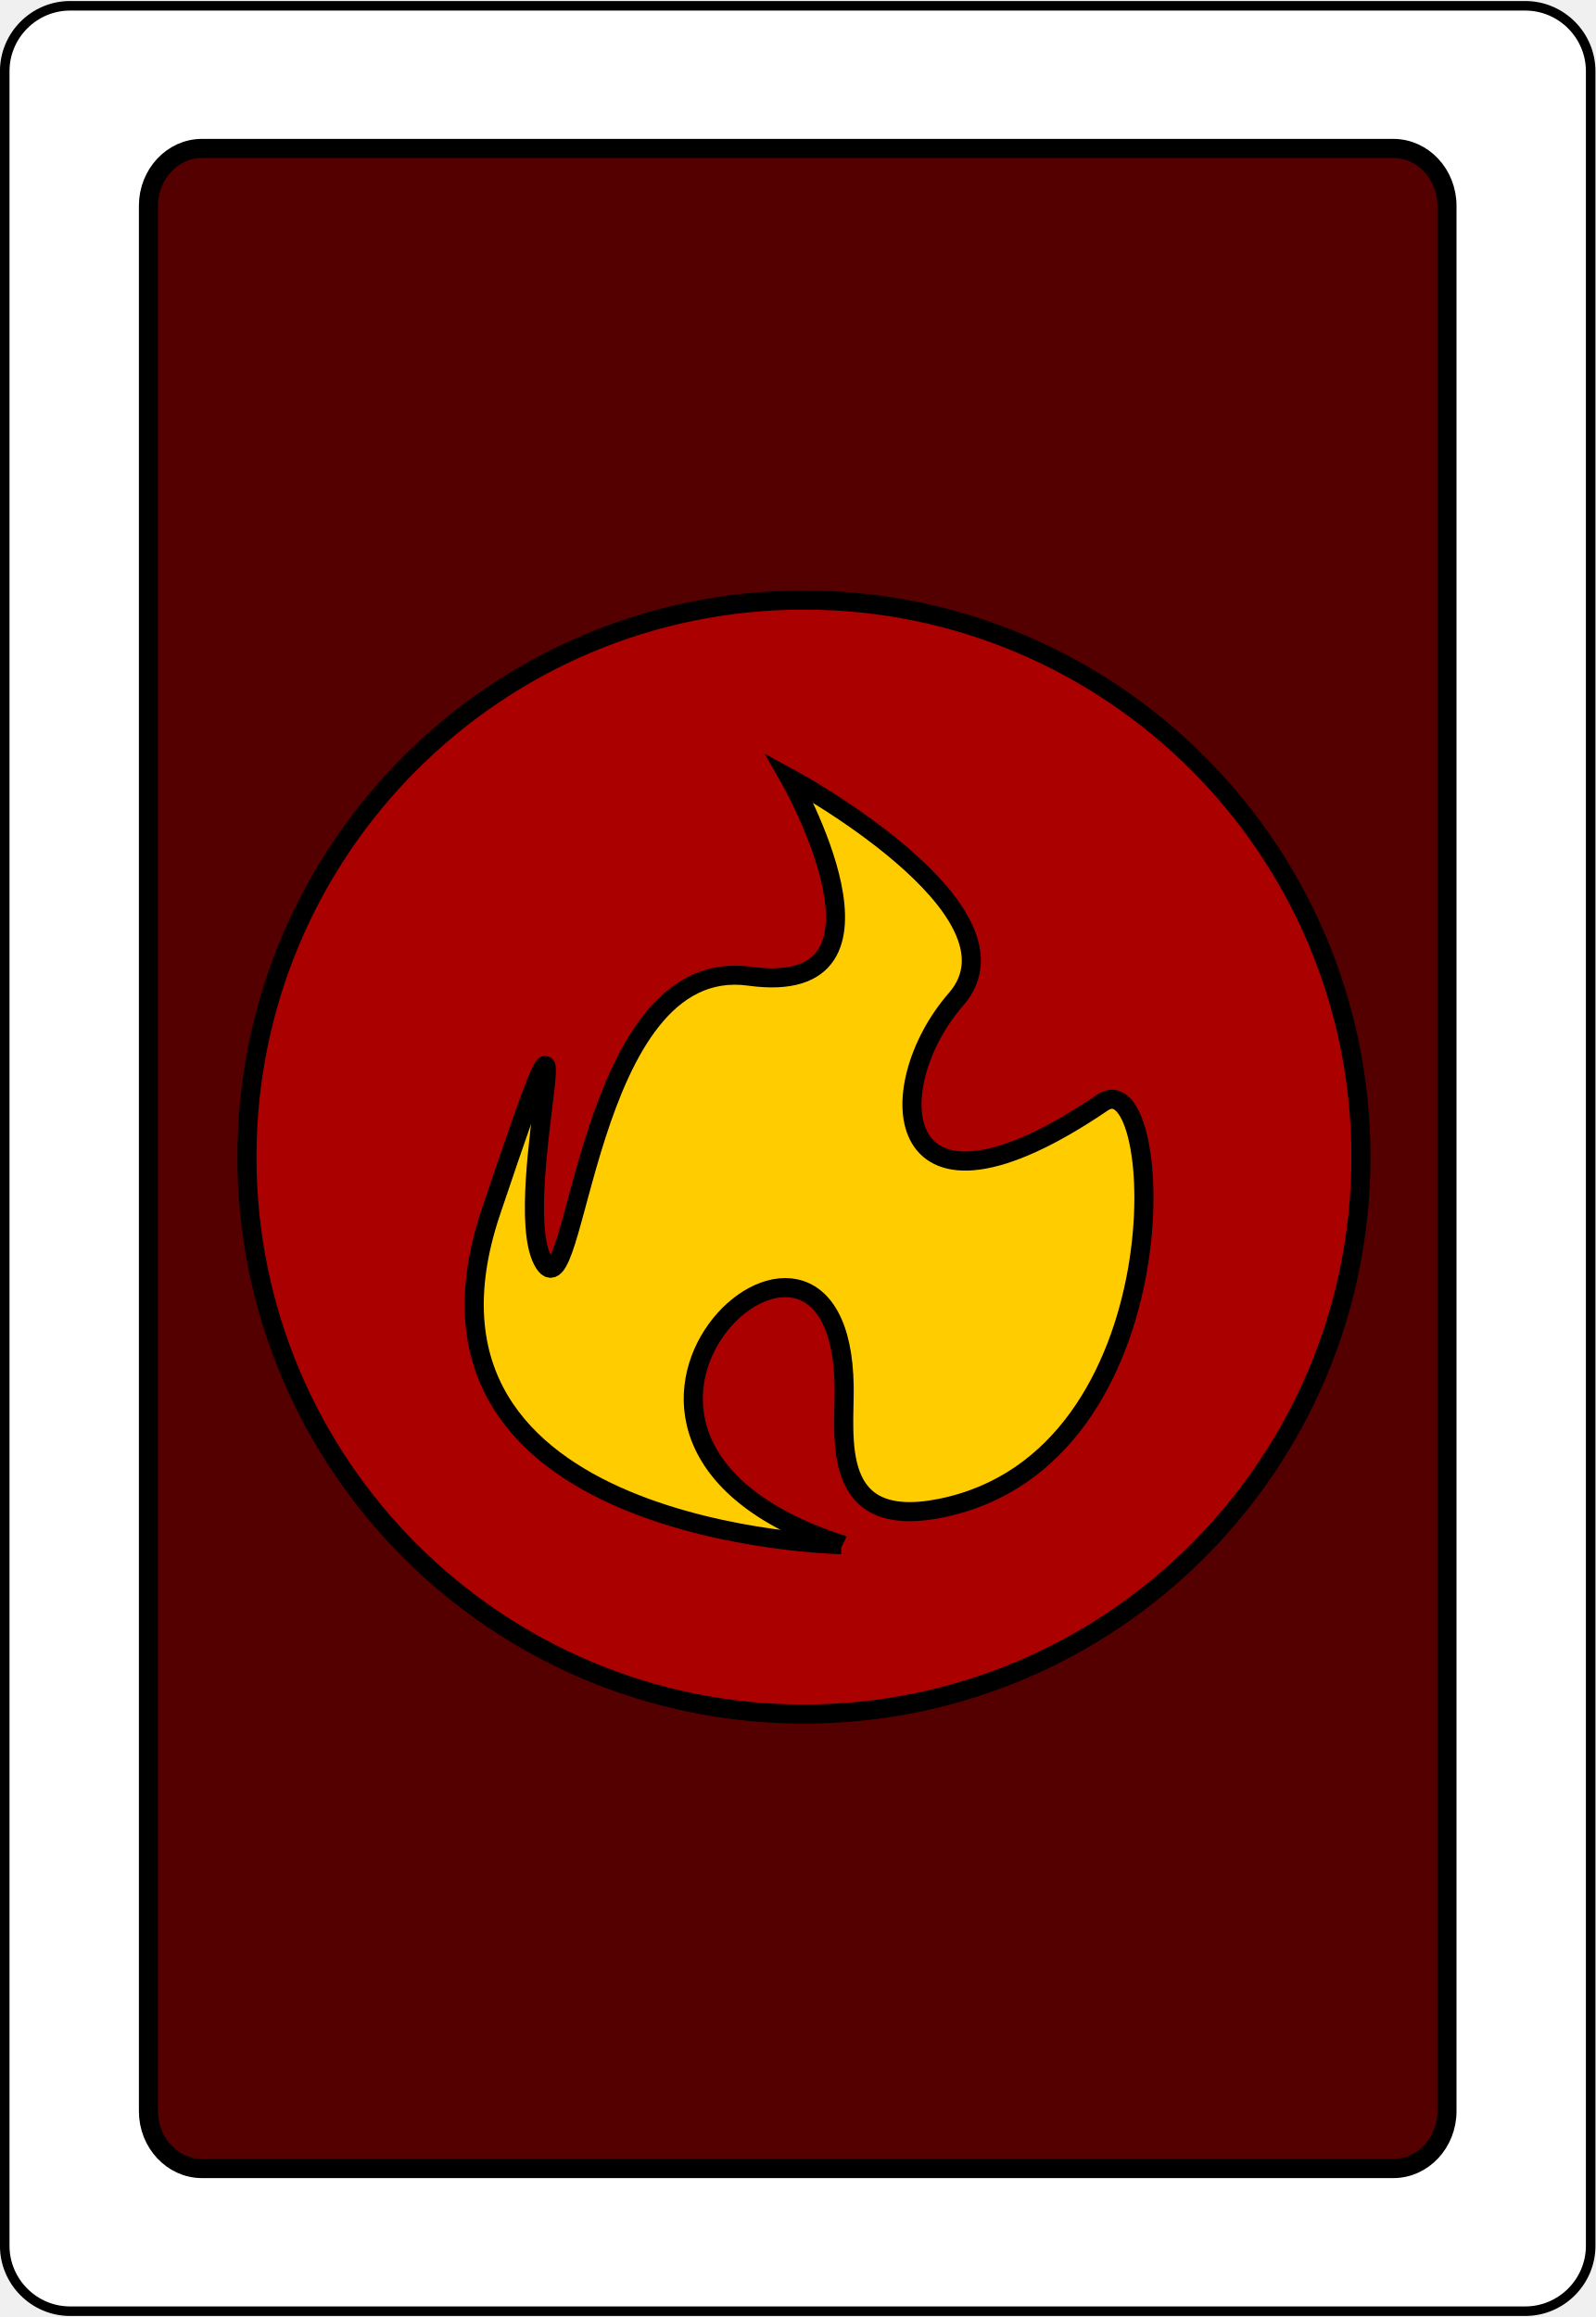
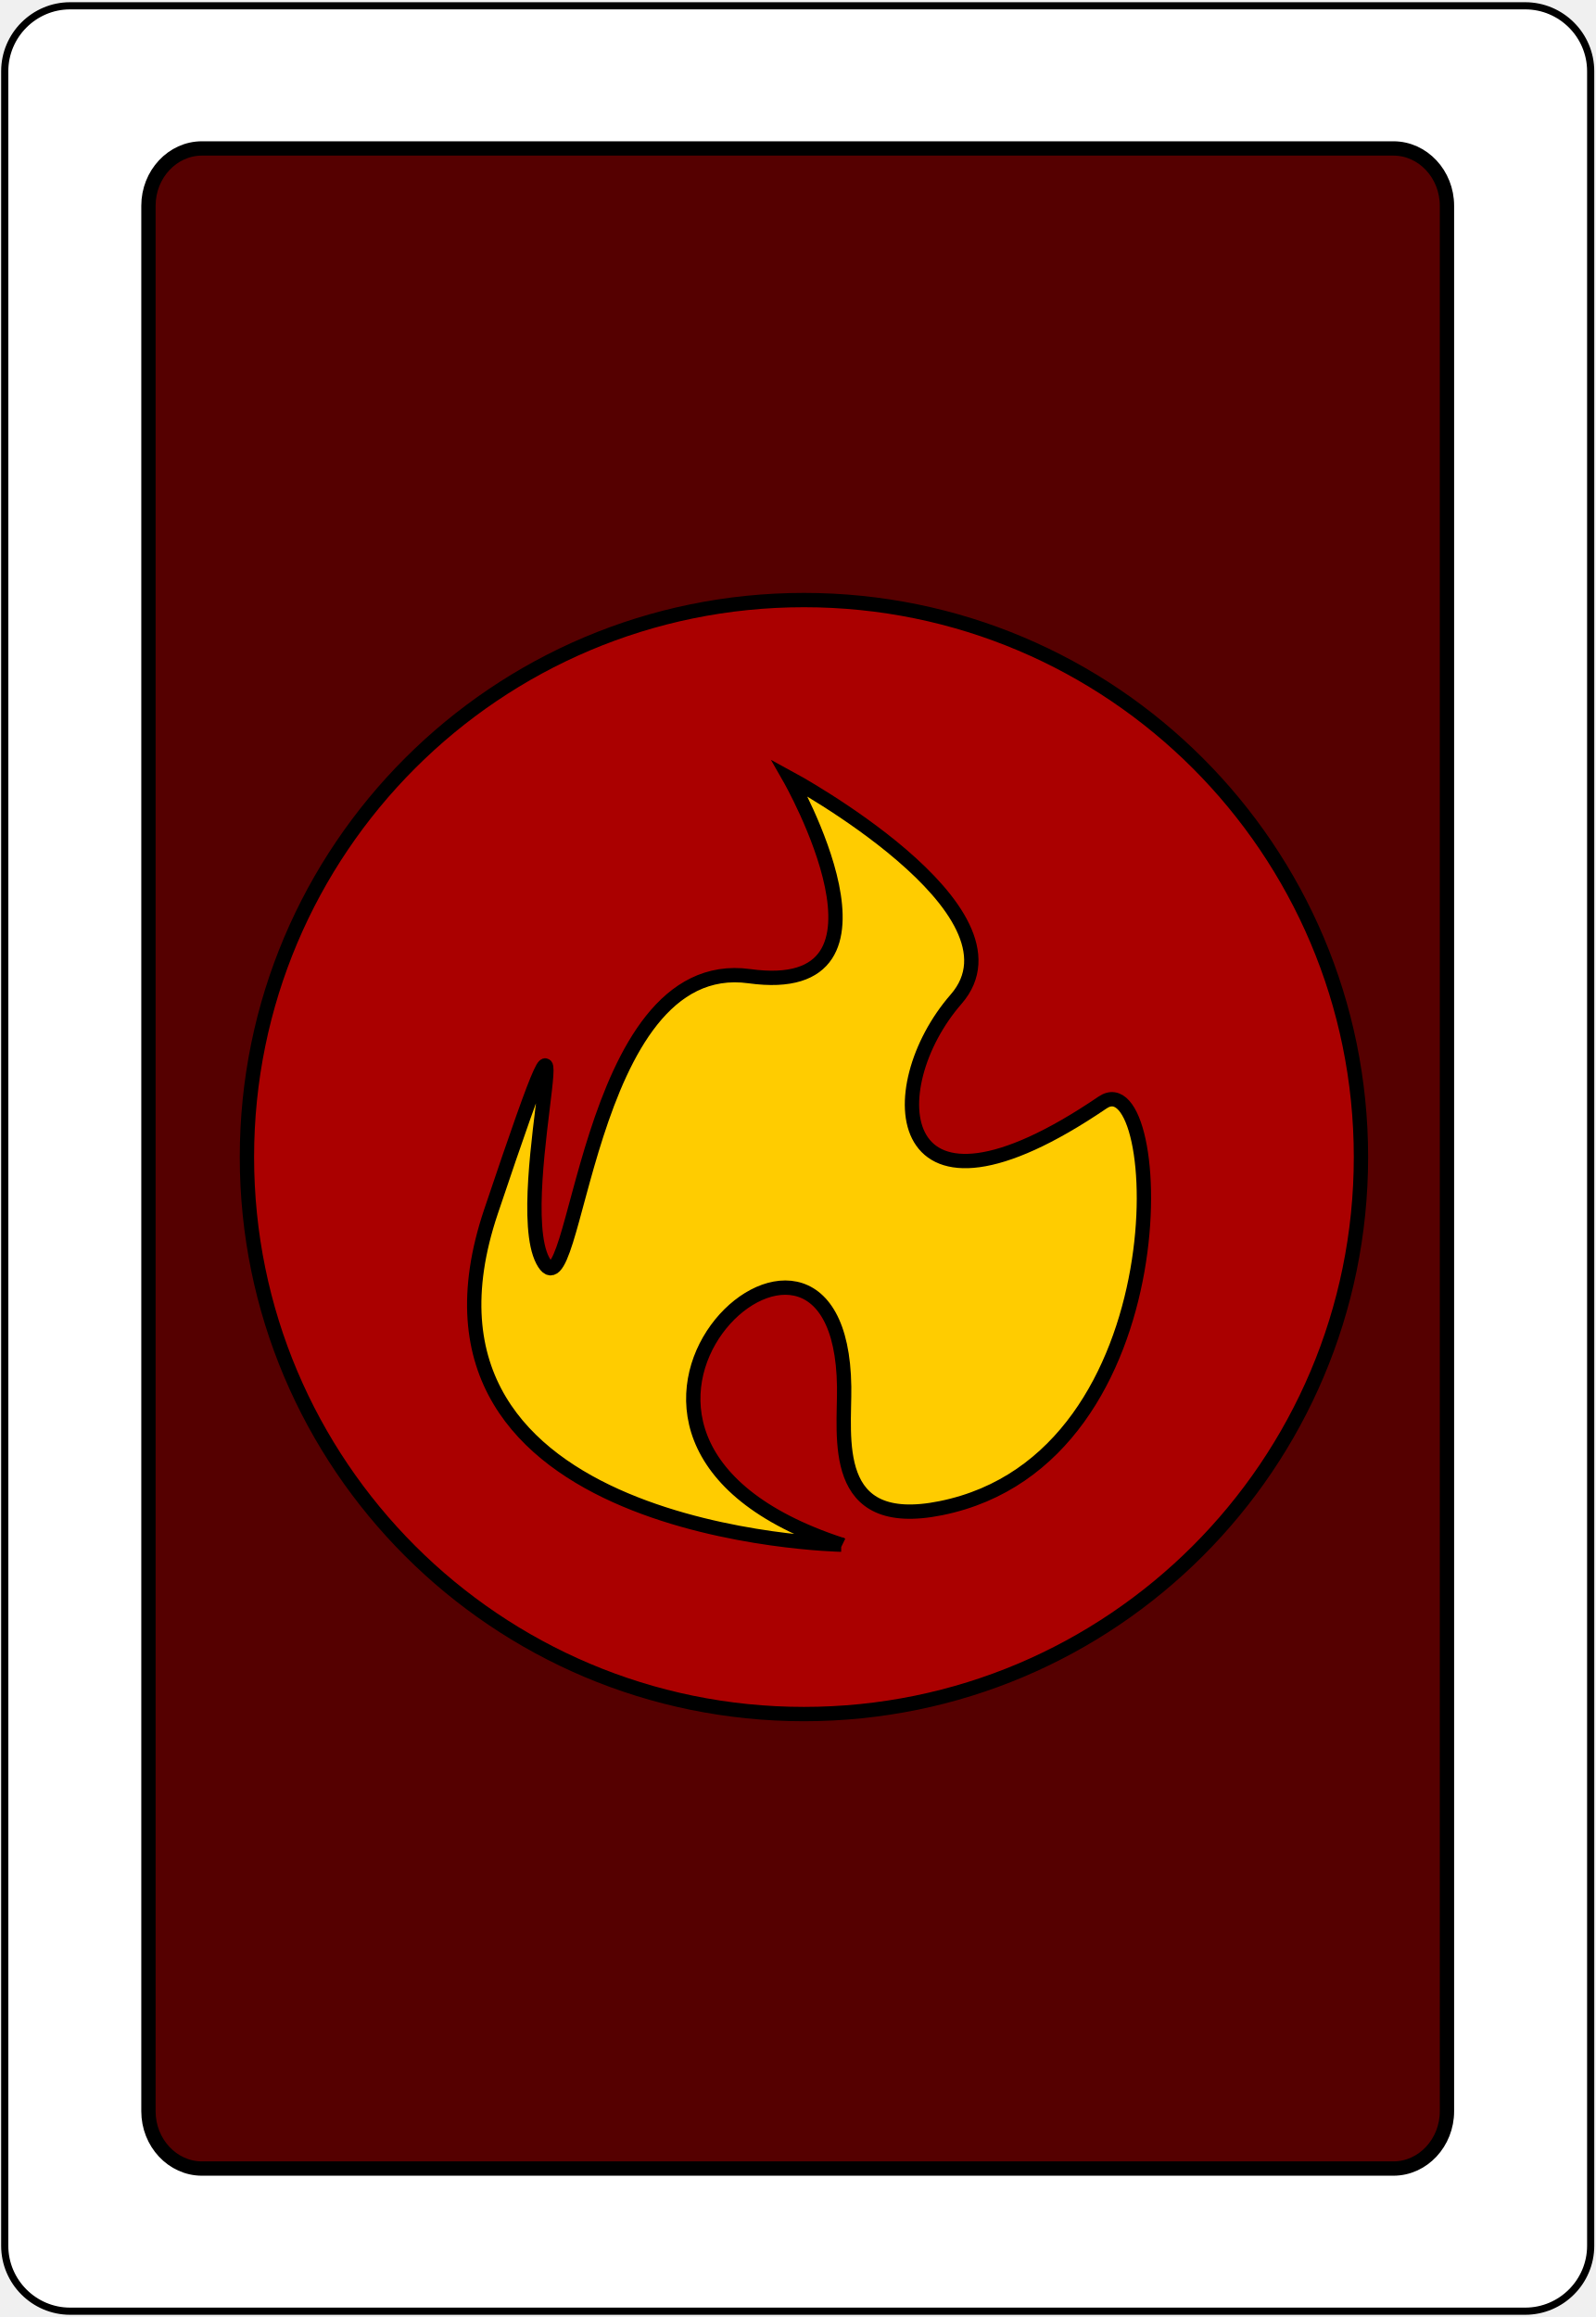
<svg xmlns="http://www.w3.org/2000/svg" width="167.087pt" height="242.667pt" viewBox="0 0 167.087 242.667" xml:space="preserve" id="svg2" version="1.1">
  <defs id="defs41" />
-   <path style="font-variation-settings:normal;clip-rule:nonzero;opacity:1;fill:#ffffff;fill-opacity:1;fill-rule:nonzero;stroke:#000000;stroke-width:1;stroke-linecap:butt;stroke-linejoin:miter;stroke-miterlimit:4;stroke-dasharray:none;stroke-dashoffset:0;stroke-opacity:1;stop-color:#000000;stop-opacity:1" d="m 166.591,235.21 c 0,3.766 -3.078,6.849 -6.851,6.849 H 7.337 c -3.764,0 -6.841,-3.083 -6.841,-6.849 V 7.458 c 0,-3.766 3.077,-6.85 6.841,-6.85 H 159.74 c 3.773,0 6.851,3.084 6.851,6.85 z" id="path5" />
-   <path style="fill:#008000;stroke-width:0.75" d="m 41.403,99.368 c 12.041,-0.587 24.12,-0.679 36.173,0 13.401,0.755 26.707,2.675 40.096,3.487 1.595,0.097 3.196,0 4.794,0 0.145,0 0.333,-0.103 0.436,0 1.106,1.106 -1.692,4.734 -1.743,4.794 -4.261,4.971 -5.512,4.717 -12.639,8.281 -15.815,7.908 -31.294,15.394 -46.633,24.406 -1.783,1.047 -21.97,14.771 -22.663,15.254 -0.763,0.532 -1.381,1.265 -2.179,1.743 -0.394,0.236 0.265,-0.881 0.436,-1.307 1.028,-2.569 -0.321,0.004 1.307,-3.487 6.857,-14.695 -2.701,6.595 4.358,-9.152 4.275,-9.536 8.346,-19.472 13.946,-28.329 4.134,-9.174 11.675,-16.042 16.997,-24.406 2.953,-4.641 5.275,-8.851 6.973,-13.946 0.486,-1.457 1.706,-4.234 2.179,-3.051 0.275,0.688 0.232,1.467 0.436,2.179 0.669,2.342 1.369,4.677 2.179,6.973 1.14,3.229 5.161,13.166 6.537,16.126 2.714,7.079 7.233,13.236 10.46,20.048 1.063,2.243 1.705,4.663 2.615,6.973 3.256,8.266 6.175,15.954 7.409,24.842 0.275,1.98 0.699,12.811 0.436,13.075 -0.947,0.947 -1.668,-2.104 -2.615,-3.051 -1.46,-1.46 -3.076,-2.777 -4.794,-3.922 -2.219,-1.479 -4.661,-2.593 -6.973,-3.922 C 86.961,146.091 74.85,139.472 63.195,132.055 55.566,127.2 46.951,122.019 41.403,114.622 c -2.117,-2.822 -2.301,-5.033 -3.051,-8.281 -0.577,-2.501 -1.916,-4.704 -3.051,-6.973" id="path2" />
-   <path style="fill:#d4aa00;stroke-width:0.75" id="path13" d="M 123.605,143.978 A 43.147,42.275 0 0 1 75.845,162.939 43.147,42.275 0 0 1 43.61,123.545 43.147,42.275 0 0 1 72.883,81.992 43.147,42.275 0 0 1 121.907,97.553 L 86.729,122.031 Z" />
-   <path style="clip-rule:nonzero;fill:#550000;fill-rule:nonzero;stroke:#000000;stroke-width:2;stroke-miterlimit:4;stroke-dasharray:none" d="m 151.54,221.118 c 0,3.3 -2.52,6.001 -5.609,6.001 H 21.148 c -3.082,0 -5.601,-2.701 -5.601,-6.001 V 21.549 c 0,-3.3 2.519,-6.002 5.601,-6.002 h 124.783 c 3.089,0 5.609,2.702 5.609,6.002 z" id="path5-1" />
-   <circle style="font-variation-settings:normal;opacity:1;fill:#aa0000;fill-opacity:1;stroke:#000000;stroke-width:2;stroke-linecap:butt;stroke-linejoin:miter;stroke-miterlimit:4;stroke-dasharray:none;stroke-dashoffset:0;stroke-opacity:1" id="path1" cx="84.197" cy="121.183" r="58.336" />
-   <path style="font-variation-settings:normal;opacity:1;fill:#ffcc00;fill-opacity:1;stroke:#000000;stroke-width:2;stroke-linecap:butt;stroke-linejoin:miter;stroke-miterlimit:4;stroke-dasharray:none;stroke-dashoffset:0;stroke-opacity:1" d="m 88.106,161.778 c 0,0 -48.112,-0.902 -36.686,-34.881 11.427,-33.979 1.804,-1.804 5.413,5.112 3.608,6.916 4.21,-32.175 21.651,-29.77 17.441,2.406 4.21,-20.748 4.21,-20.748 0,0 25.56,13.832 17.441,23.154 -8.119,9.322 -7.023,26.02 15.336,10.825 6.673,-4.535 8.692,37.294 -16.924,42.484 -11.739,2.378 -10.071,-7.45 -10.139,-12.714 -0.344,-26.666 -35.182,5.112 -0.301,16.539 z" id="path3" />
+   <path style="font-variation-settings:normal;clip-rule:nonzero;opacity:1;fill:#ffffff;fill-opacity:1;fill-rule:nonzero;stroke:#000000;stroke-width:0.75;stroke-linecap:butt;stroke-linejoin:miter;stroke-miterlimit:4;stroke-dasharray:none;stroke-dashoffset:0;stroke-opacity:1;stop-color:#000000;stop-opacity:1" d="m 166.591,235.21 c 0,3.766 -3.078,6.849 -6.851,6.849 H 7.337 c -3.764,0 -6.841,-3.083 -6.841,-6.849 V 7.458 c 0,-3.766 3.077,-6.85 6.841,-6.85 H 159.74 c 3.773,0 6.851,3.084 6.851,6.85 z" id="path5" />
+   <path style="clip-rule:nonzero;fill:#550000;fill-rule:nonzero;stroke:#000000;stroke-width:1.5;stroke-miterlimit:4;stroke-dasharray:none" d="m 151.54,221.118 c 0,3.3 -2.52,6.001 -5.609,6.001 H 21.148 c -3.082,0 -5.601,-2.701 -5.601,-6.001 V 21.549 c 0,-3.3 2.519,-6.002 5.601,-6.002 h 124.783 c 3.089,0 5.609,2.702 5.609,6.002 z" id="path5-1" />
+   <circle style="font-variation-settings:normal;opacity:1;fill:#aa0000;fill-opacity:1;stroke:#000000;stroke-width:1.5;stroke-linecap:butt;stroke-linejoin:miter;stroke-miterlimit:4;stroke-dasharray:none;stroke-dashoffset:0;stroke-opacity:1" id="path1" cx="84.197" cy="121.183" r="58.336" />
+   <path style="font-variation-settings:normal;opacity:1;fill:#ffcc00;fill-opacity:1;stroke:#000000;stroke-width:1.5;stroke-linecap:butt;stroke-linejoin:miter;stroke-miterlimit:4;stroke-dasharray:none;stroke-dashoffset:0;stroke-opacity:1" d="m 88.106,161.778 c 0,0 -48.112,-0.902 -36.686,-34.881 11.427,-33.979 1.804,-1.804 5.413,5.112 3.608,6.916 4.21,-32.175 21.651,-29.77 17.441,2.406 4.21,-20.748 4.21,-20.748 0,0 25.56,13.832 17.441,23.154 -8.119,9.322 -7.023,26.02 15.336,10.825 6.673,-4.535 8.692,37.294 -16.924,42.484 -11.739,2.378 -10.071,-7.45 -10.139,-12.714 -0.344,-26.666 -35.182,5.112 -0.301,16.539 z" id="path3" />
</svg>
